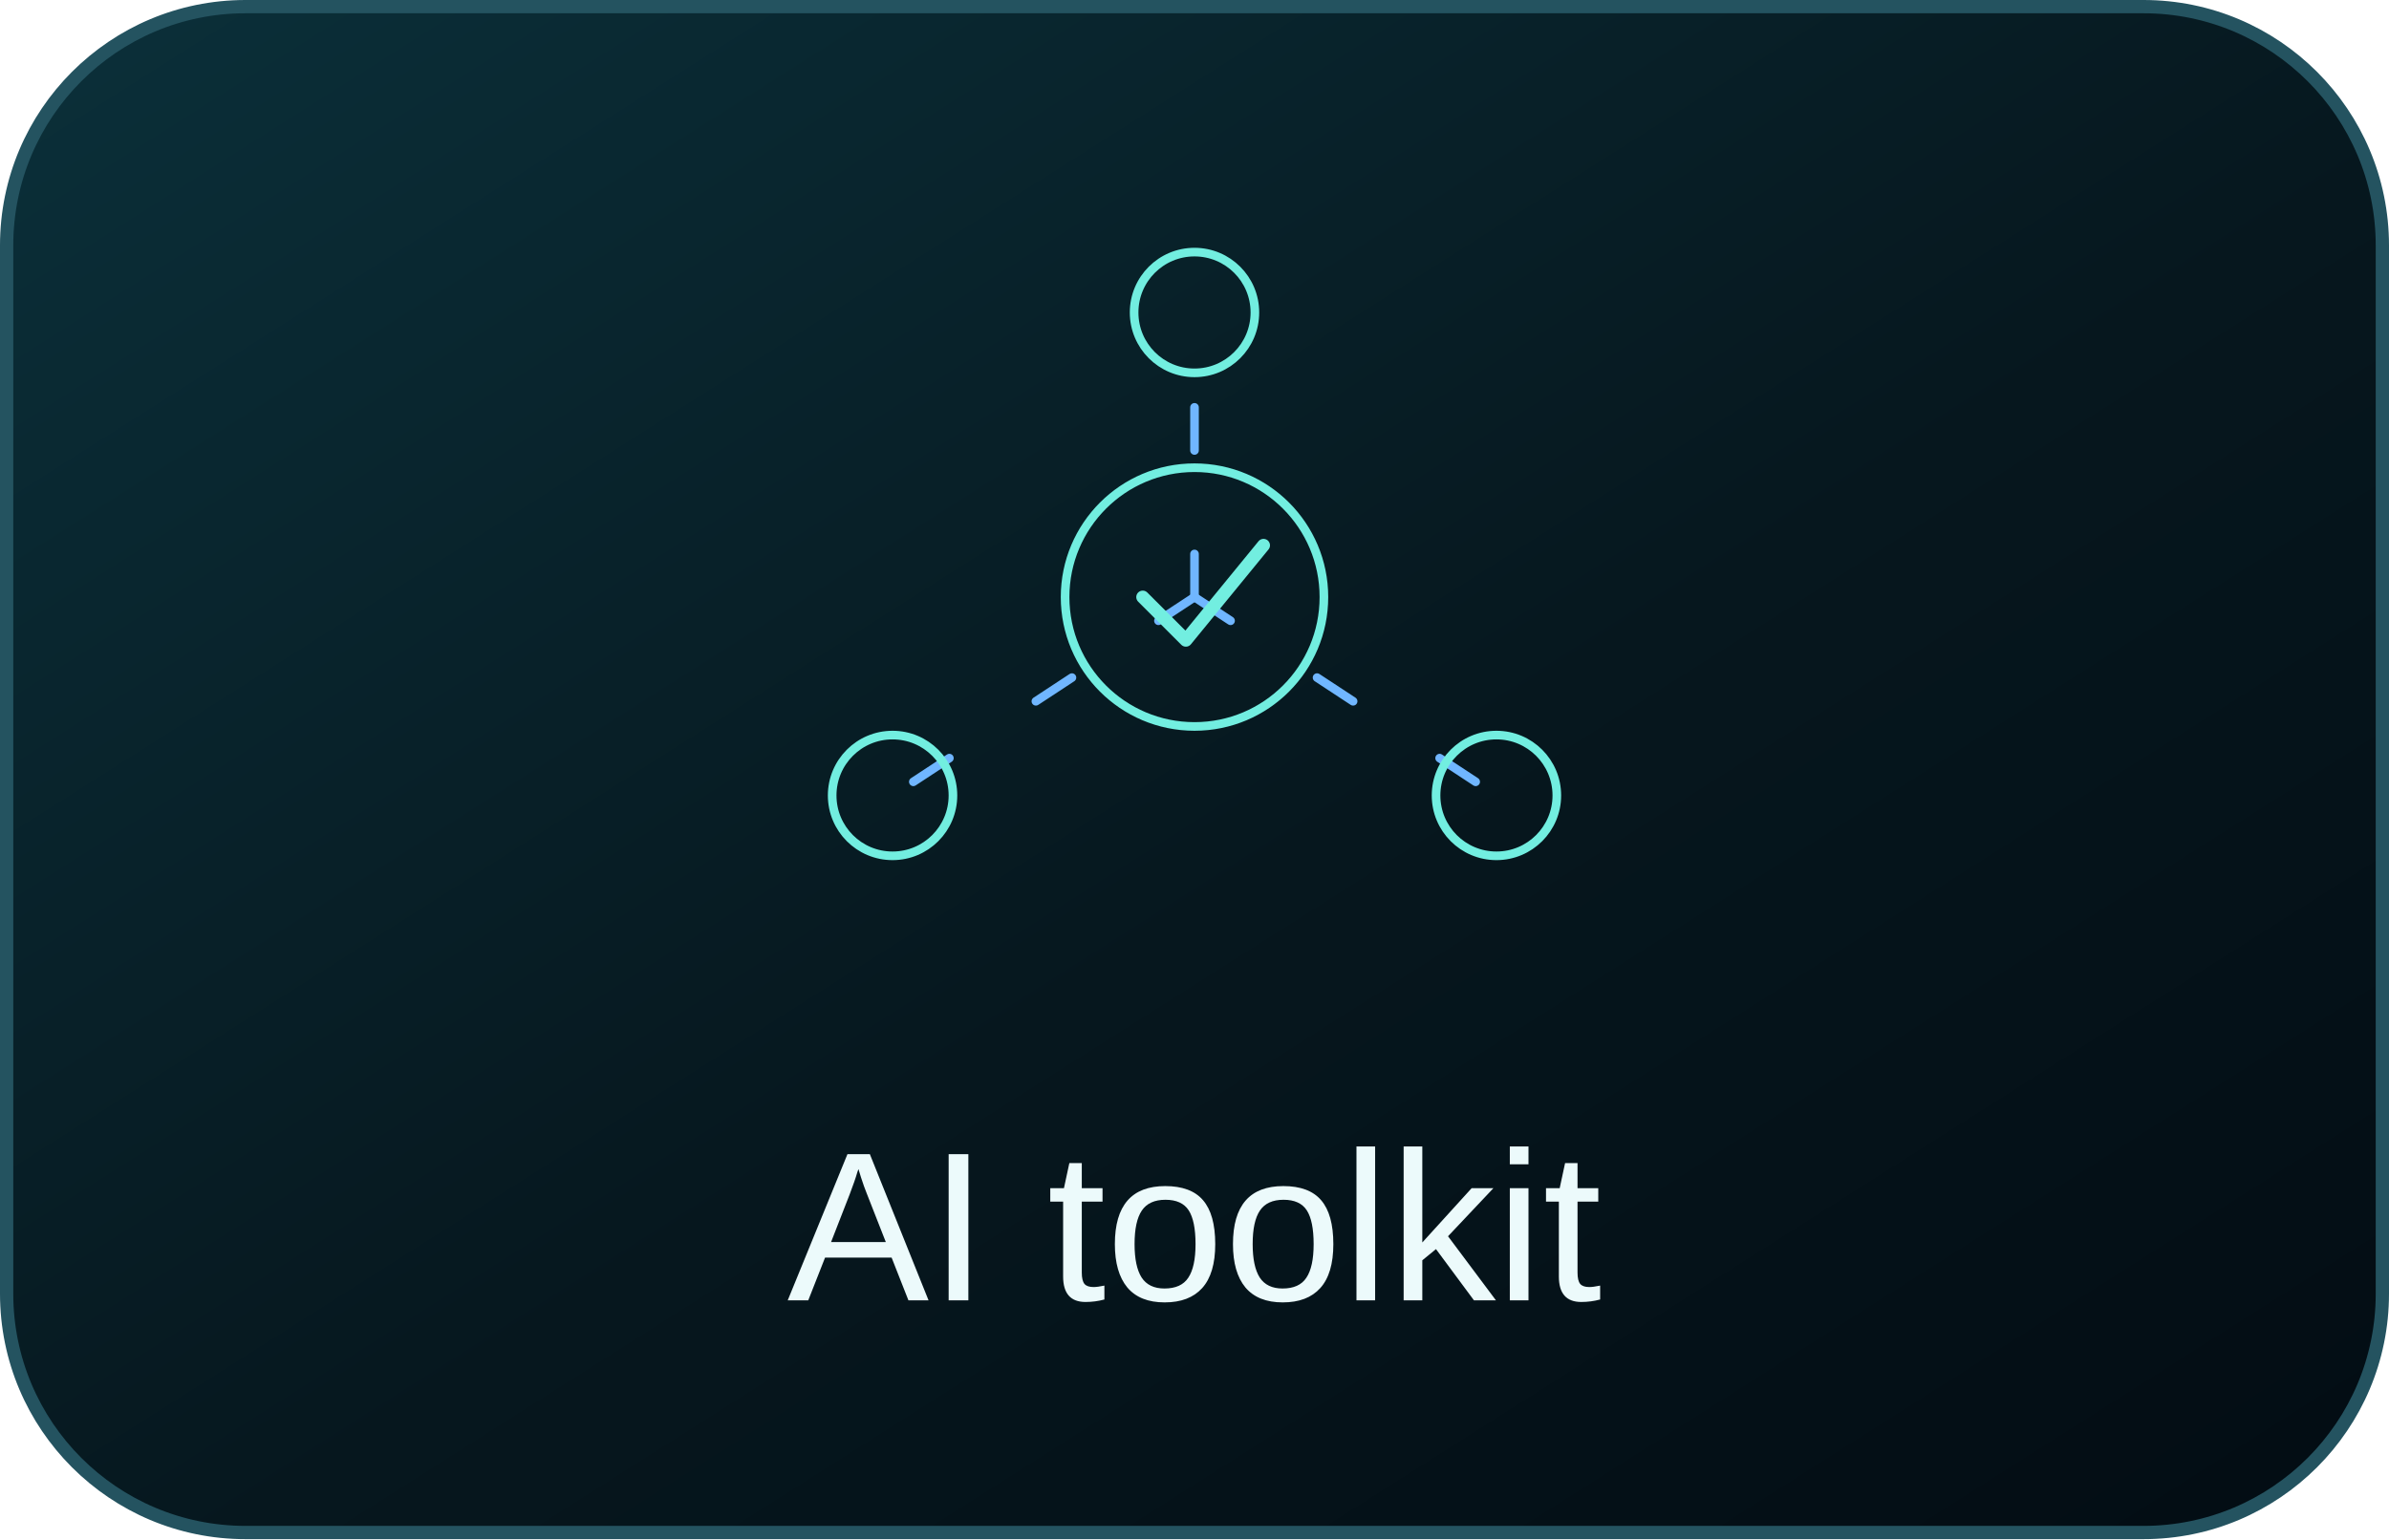
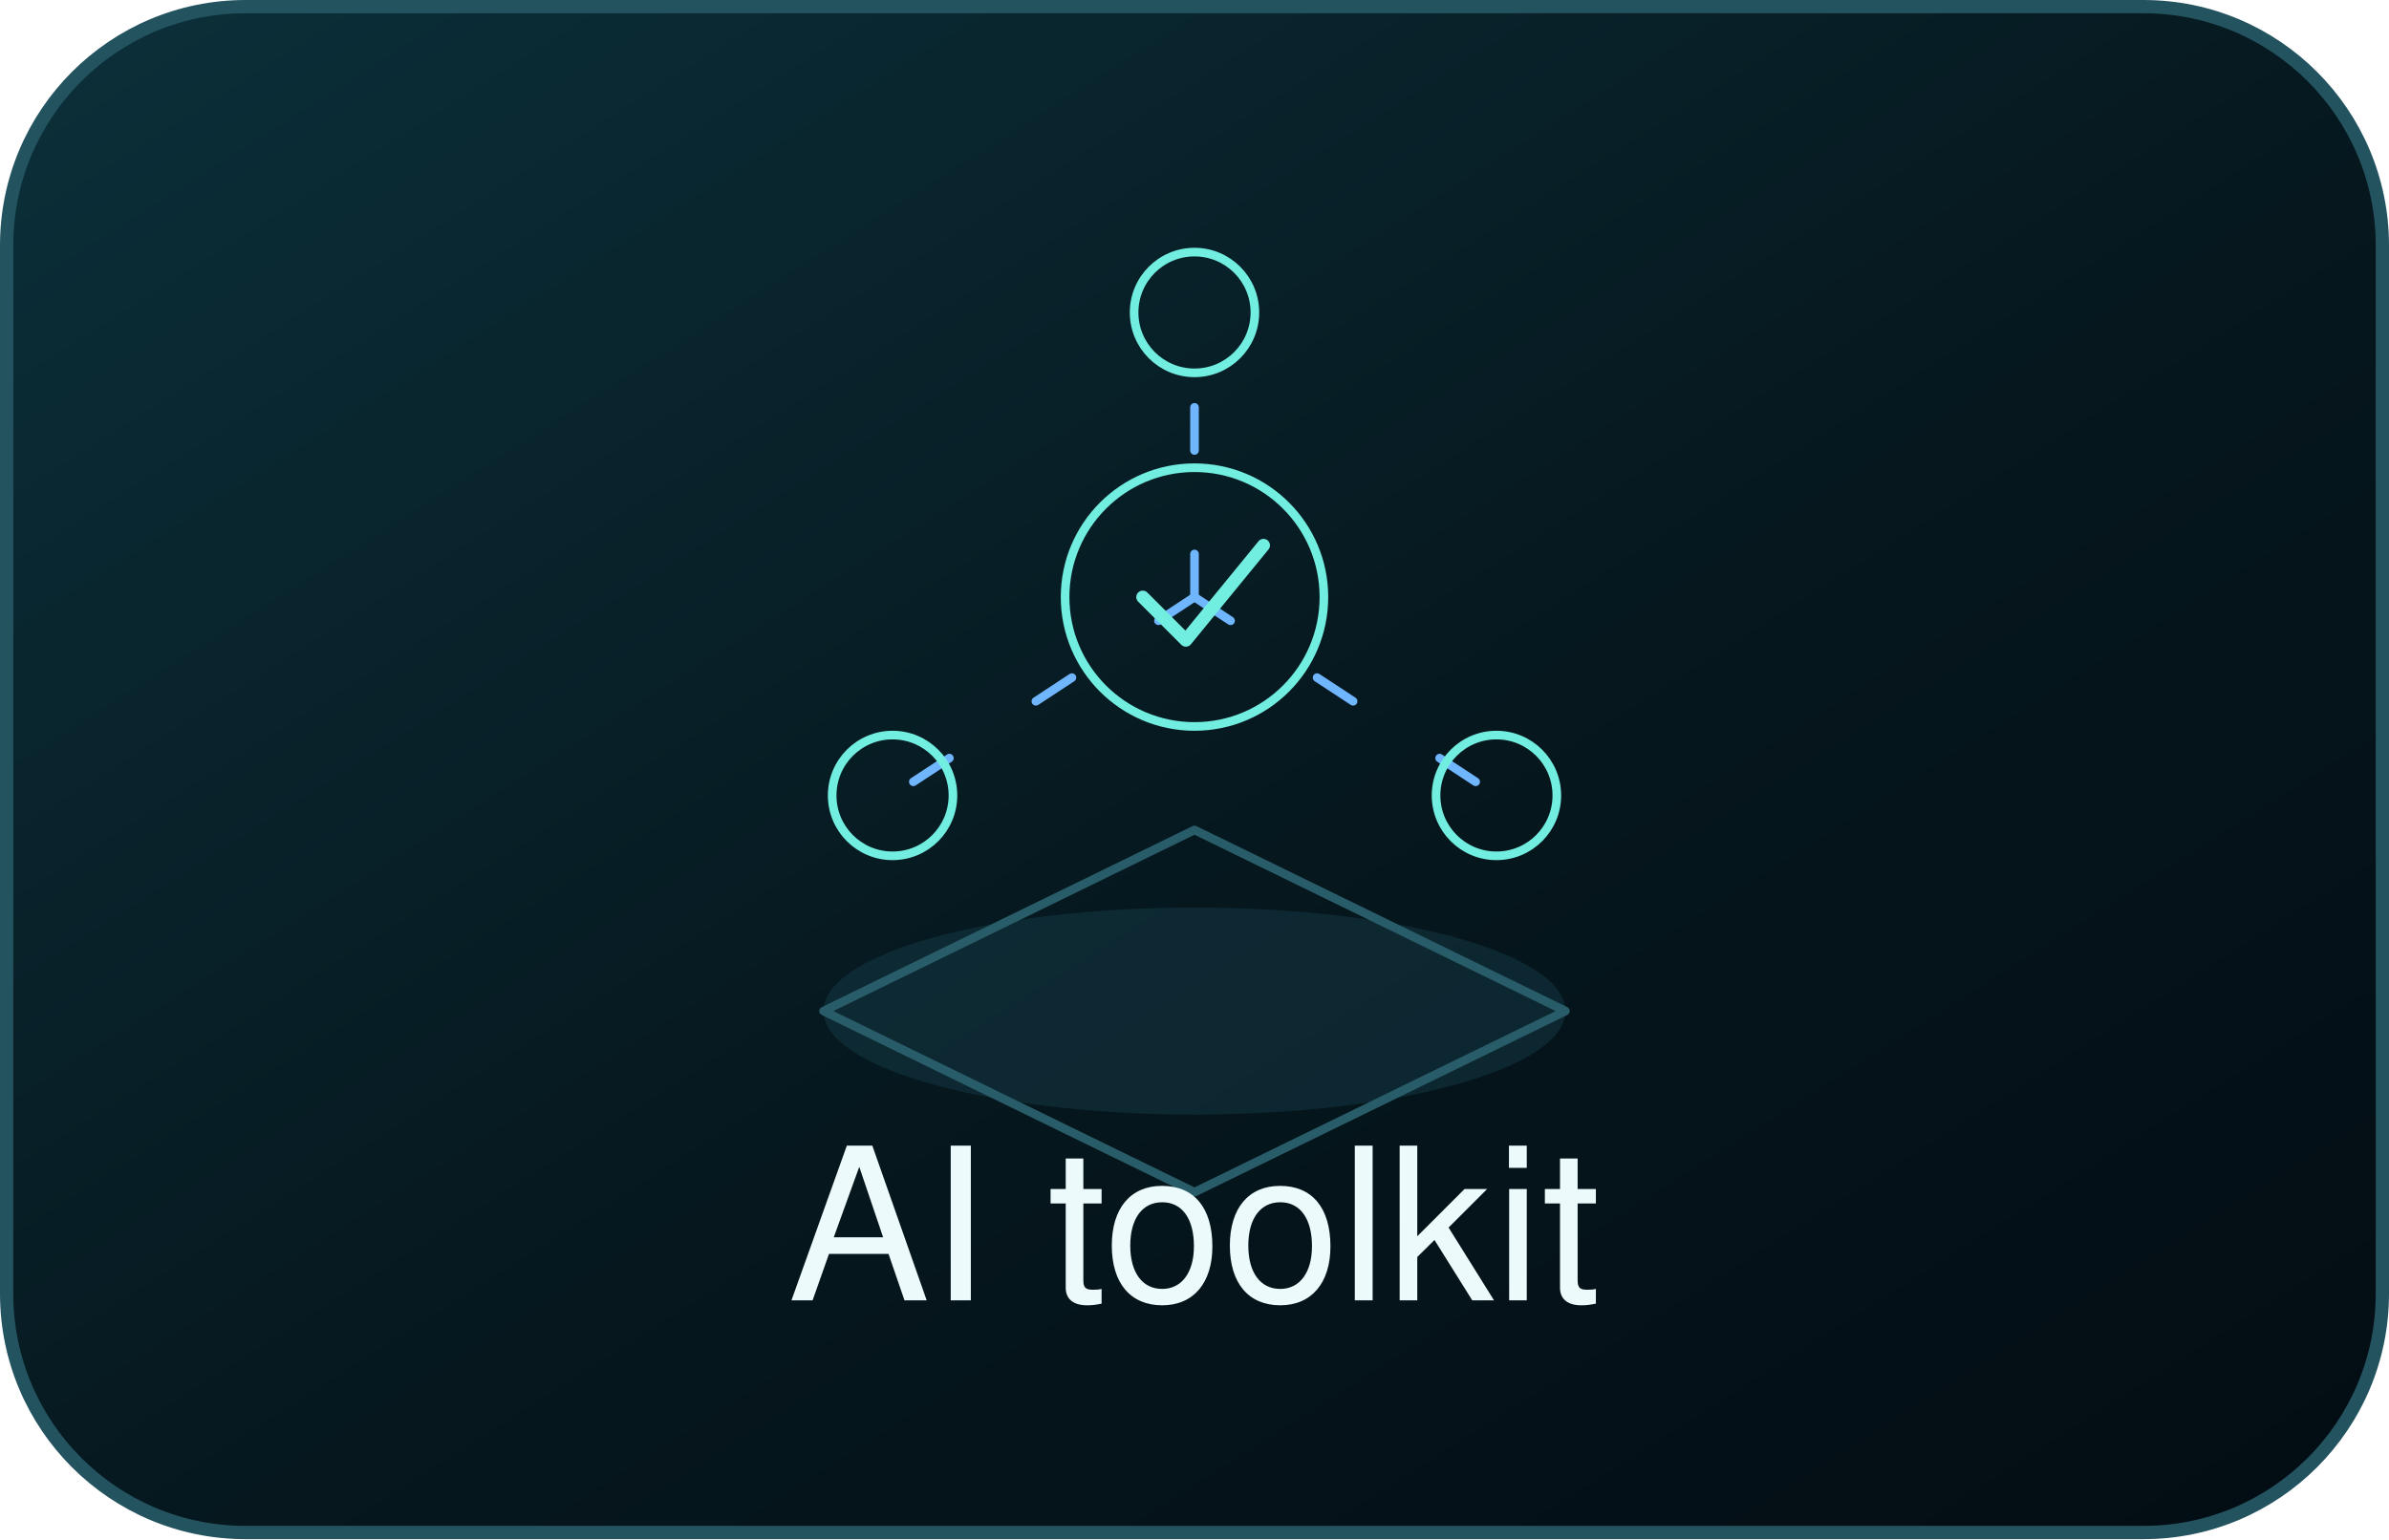
<svg xmlns="http://www.w3.org/2000/svg" width="180" height="116" viewBox="0 0 180 116" role="img" aria-labelledby="title desc">
  <defs>
    <linearGradient id="wash" x1="0" y1="0" x2="1" y2="1">
      <stop stop-color="#0b303a" />
      <stop offset=".55" stop-color="#06171e" />
      <stop offset="1" stop-color="#030c13" />
    </linearGradient>
    <linearGradient id="accent">
      <stop stop-color="#91f6df" />
      <stop offset="1" stop-color="#26bad7" />
    </linearGradient>
    <radialGradient id="halo">
      <stop stop-color="#35d4db" stop-opacity=".17" />
      <stop offset="1" stop-color="#35d4db" stop-opacity="0" />
    </radialGradient>
  </defs>
-   <style>text{font-family:Arial,Helvetica,sans-serif}.mono{font-family:ui-monospace,Consolas,monospace;letter-spacing:2px}.flow{stroke-dasharray:5 12;animation:flow 12s linear infinite}.breathe{animation:breathe 6s ease-in-out infinite}.trace{stroke-dasharray:400;stroke-dashoffset:0;animation:trace 10s ease-in-out infinite}.float{animation:float 9s ease-in-out infinite}@keyframes flow{to{stroke-dashoffset:-136}}@keyframes breathe{50%{opacity:.4}}@keyframes trace{0%,100%{stroke-dashoffset:0}50%{stroke-dashoffset:90}}@keyframes float{50%{transform:translateY(-6px)}}@media(prefers-reduced-motion:reduce){*{animation:none!important}}</style>
+   <style>
+ text{font-family:"Avenir Next","Segoe UI",Helvetica,Arial,sans-serif}
+ .mono{font-family:"SFMono-Regular",Consolas,"Liberation Mono",monospace;letter-spacing:1.6px}
+ .float{animation:float 5s ease-in-out infinite}
+ .flow{stroke-dasharray:5 12;animation:flow 5s linear infinite}
+ .breathe{animation:breathe 4s ease-in-out infinite}
+ .trace{stroke-dasharray:400;animation:trace 6s ease-in-out infinite}
+ .scan{animation:scan 7s ease-in-out infinite}
+ .orbit{transform-box:fill-box;transform-origin:center;animation:orbit 18s linear infinite}
+ .spark{animation:spark 3.5s ease-in-out infinite}
+ @keyframes float{0%,100%{transform:translate(0,0)}50%{transform:translate(3px,-10px)}}
+ @keyframes scan{0%,100%{transform:translateY(0)}50%{transform:translateY(-76px)}}
+ @keyframes orbit{to{transform:rotate(360deg)}}
+ @keyframes spark{50%{opacity:.25}}
+ @keyframes flow{to{stroke-dashoffset:-136}}
+ @keyframes breathe{50%{opacity:.4}}
+ @keyframes trace{0%,100%{stroke-dashoffset:0}50%{stroke-dashoffset:90}}
+ @media(prefers-reduced-motion:reduce){*{animation:none!important}}
+ </style>
  <rect x=".5" y=".5" width="179" height="115" rx="18" fill="url(#wash)" stroke="#245360" />
  <g transform="translate(90 45) scale(0.65)">
-     <path d="M0 0L0 -33" fill="none" stroke="#70b6ff" stroke-width="1" stroke-linecap="round" stroke-linejoin="round" class="flow" />
-     <circle cx="0" cy="-33" r="7" stroke="#72eee0" fill="none" class="breathe" />
-     <path d="M0 0L-35 23" fill="none" stroke="#70b6ff" stroke-width="1" stroke-linecap="round" stroke-linejoin="round" class="flow" />
-     <circle cx="-35" cy="23" r="7" stroke="#72eee0" fill="none" class="breathe" />
-     <path d="M0 0L35 23" fill="none" stroke="#70b6ff" stroke-width="1" stroke-linecap="round" stroke-linejoin="round" class="flow" />
-     <circle cx="35" cy="23" r="7" stroke="#72eee0" fill="none" class="breathe" />
-     <circle cx="0" cy="0" r="15" stroke="#72eee0" fill="none" />
-     <path d="M-6 0L-1 5L8 -6" fill="none" stroke="#72eee0" stroke-width="1.5" stroke-linecap="round" stroke-linejoin="round" />
+     <ellipse cx="0" cy="48" rx="43" ry="12" fill="#133a45" opacity=".5" />
+     <path d="M-43 48L0 27L43 48L0 69Z" fill="none" stroke="#285c68" stroke-width="1" stroke-linecap="round" stroke-linejoin="round" />
+     <g class="float">
+       <path d="M0 0L0 -33" fill="none" stroke="#70b6ff" stroke-width="1" stroke-linecap="round" stroke-linejoin="round" class="flow" />
+       <circle cx="0" cy="-33" r="7" stroke="#72eee0" fill="none" class="breathe" />
+       <path d="M0 0L-35 23" fill="none" stroke="#70b6ff" stroke-width="1" stroke-linecap="round" stroke-linejoin="round" class="flow" />
+       <circle cx="-35" cy="23" r="7" stroke="#72eee0" fill="none" class="breathe" />
+       <path d="M0 0L35 23" fill="none" stroke="#70b6ff" stroke-width="1" stroke-linecap="round" stroke-linejoin="round" class="flow" />
+       <circle cx="35" cy="23" r="7" stroke="#72eee0" fill="none" class="breathe" />
+       <circle cx="0" cy="0" r="15" stroke="#72eee0" fill="none" />
+       <path d="M-6 0L-1 5L8 -6" fill="none" stroke="#72eee0" stroke-width="1.5" stroke-linecap="round" stroke-linejoin="round" />
+     </g>
  </g>
-   <text x="90" y="98" font-size="16" fill="#ecfafb" text-anchor="middle">AI toolkit</text>
+   <text x="90" y="98" font-size="16" fill="#ecfafb" text-anchor="middle" font-weight="500">AI toolkit</text>
</svg>
